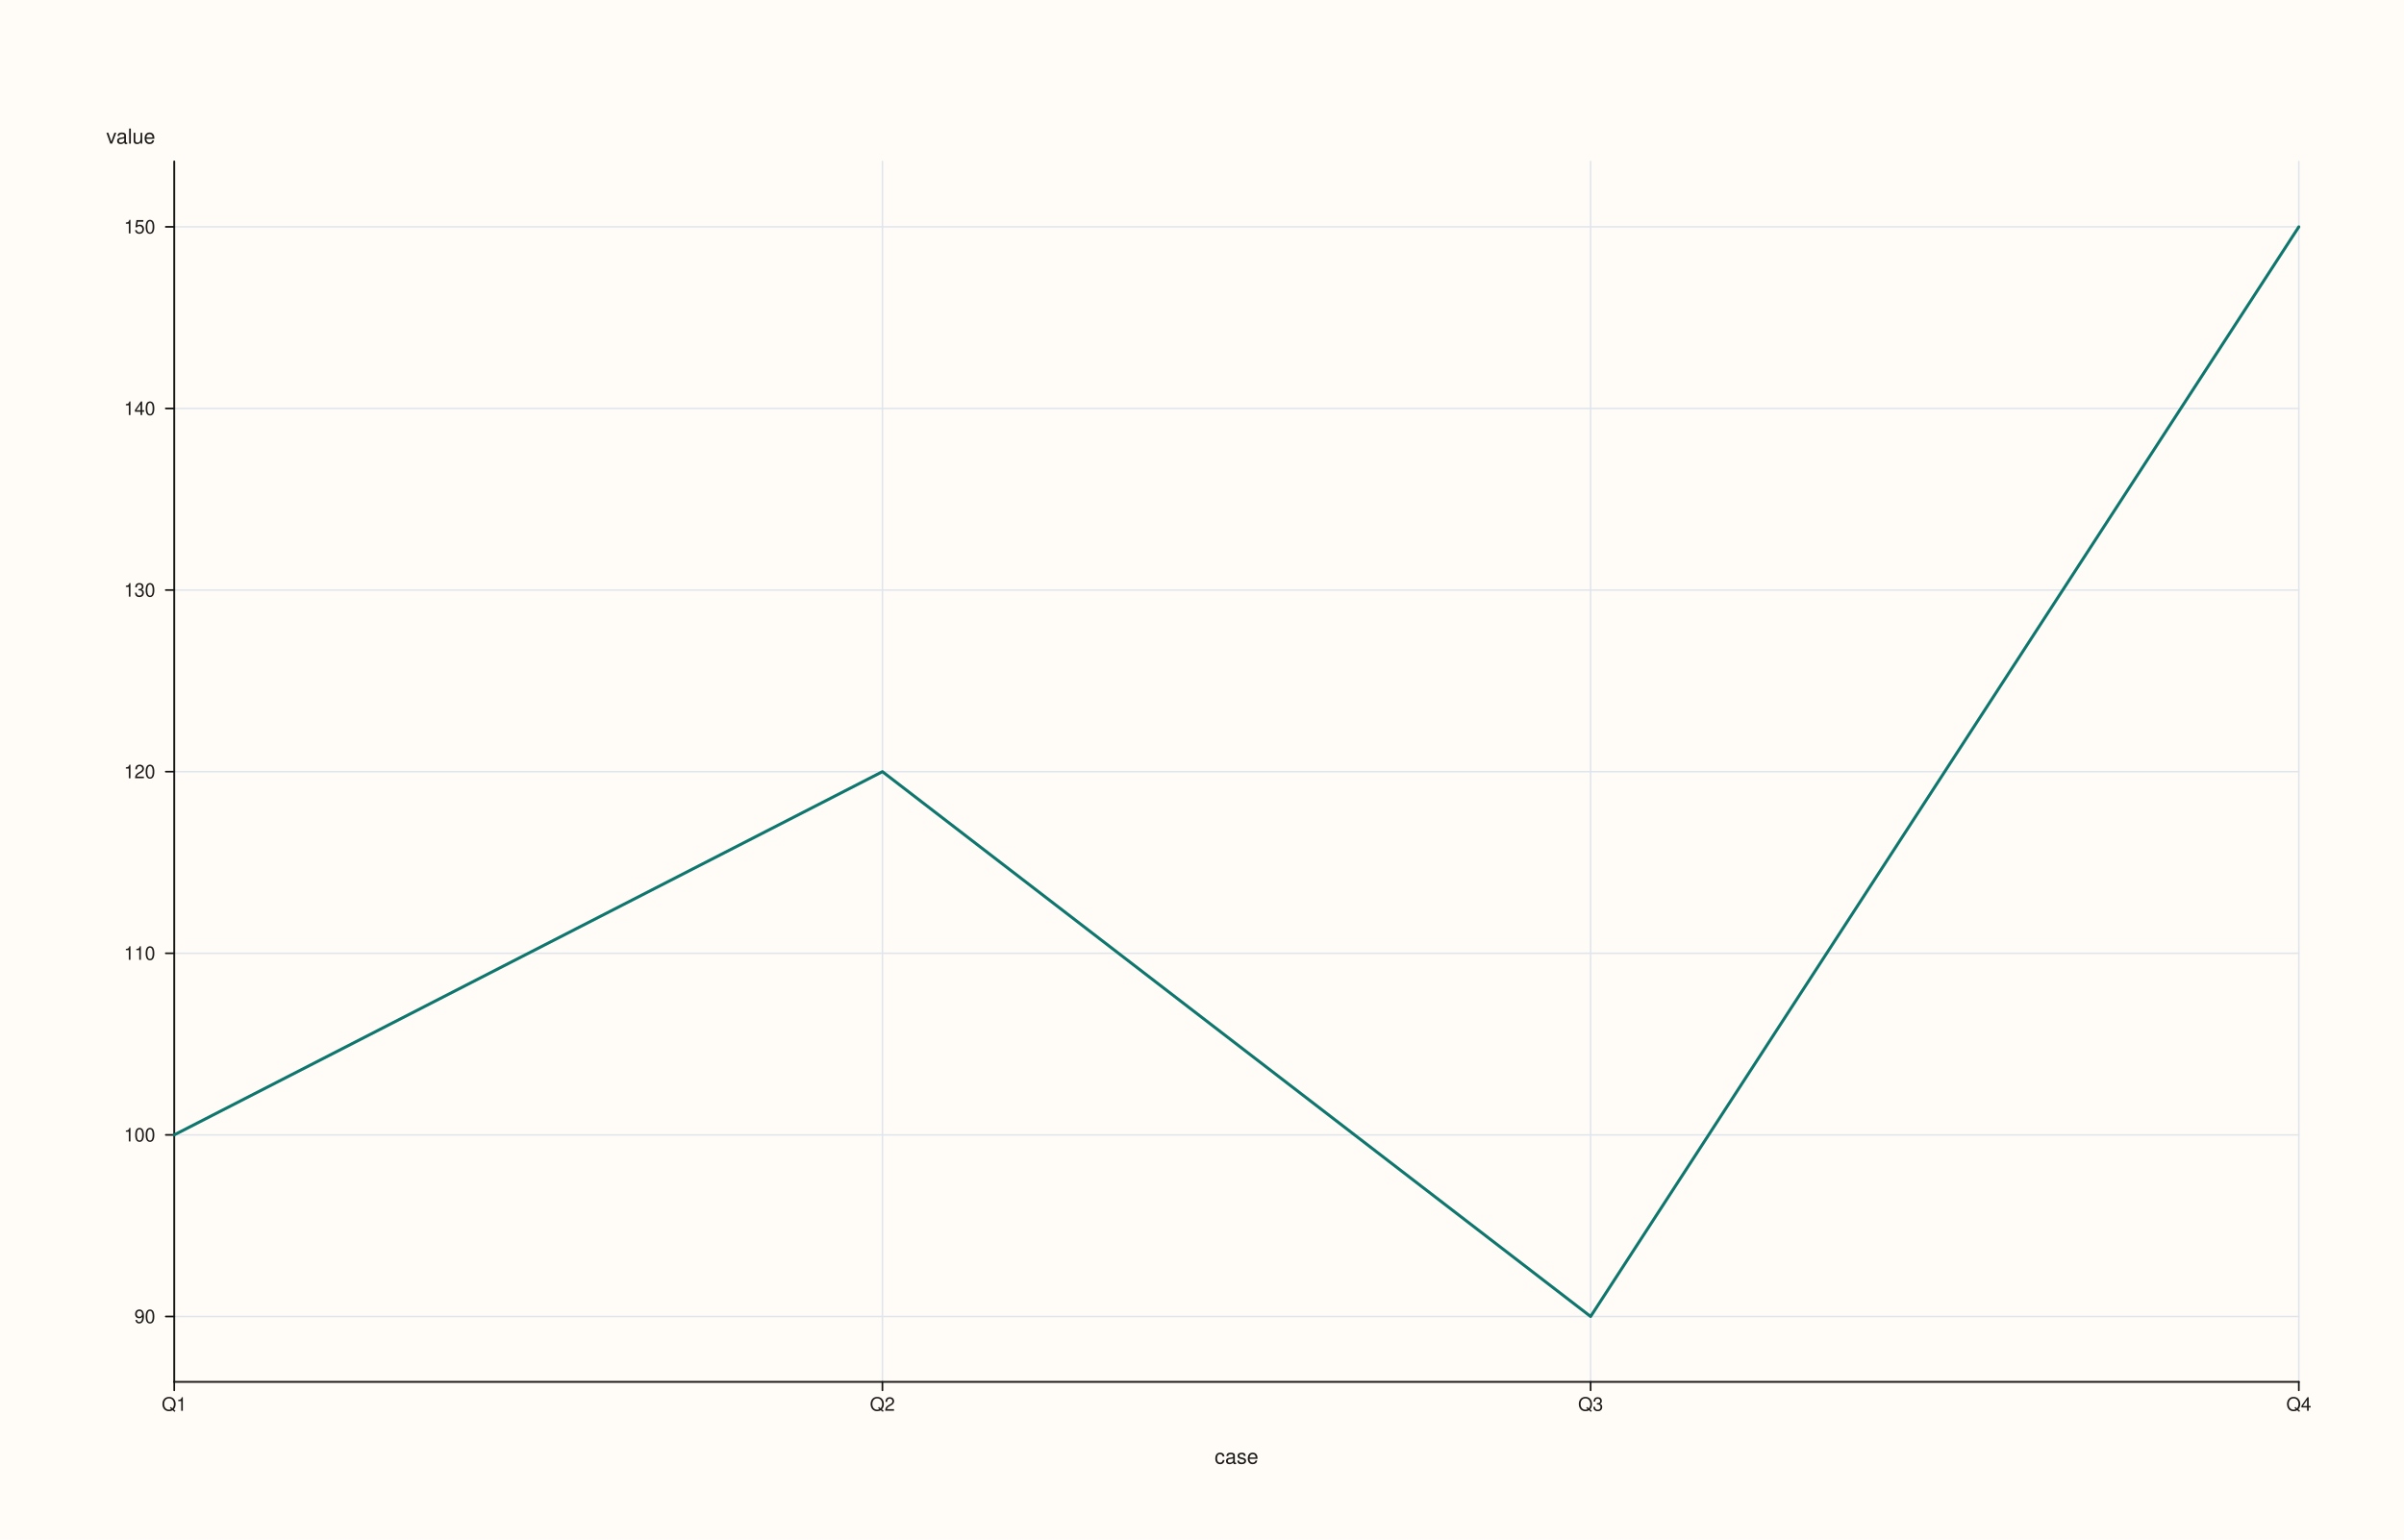
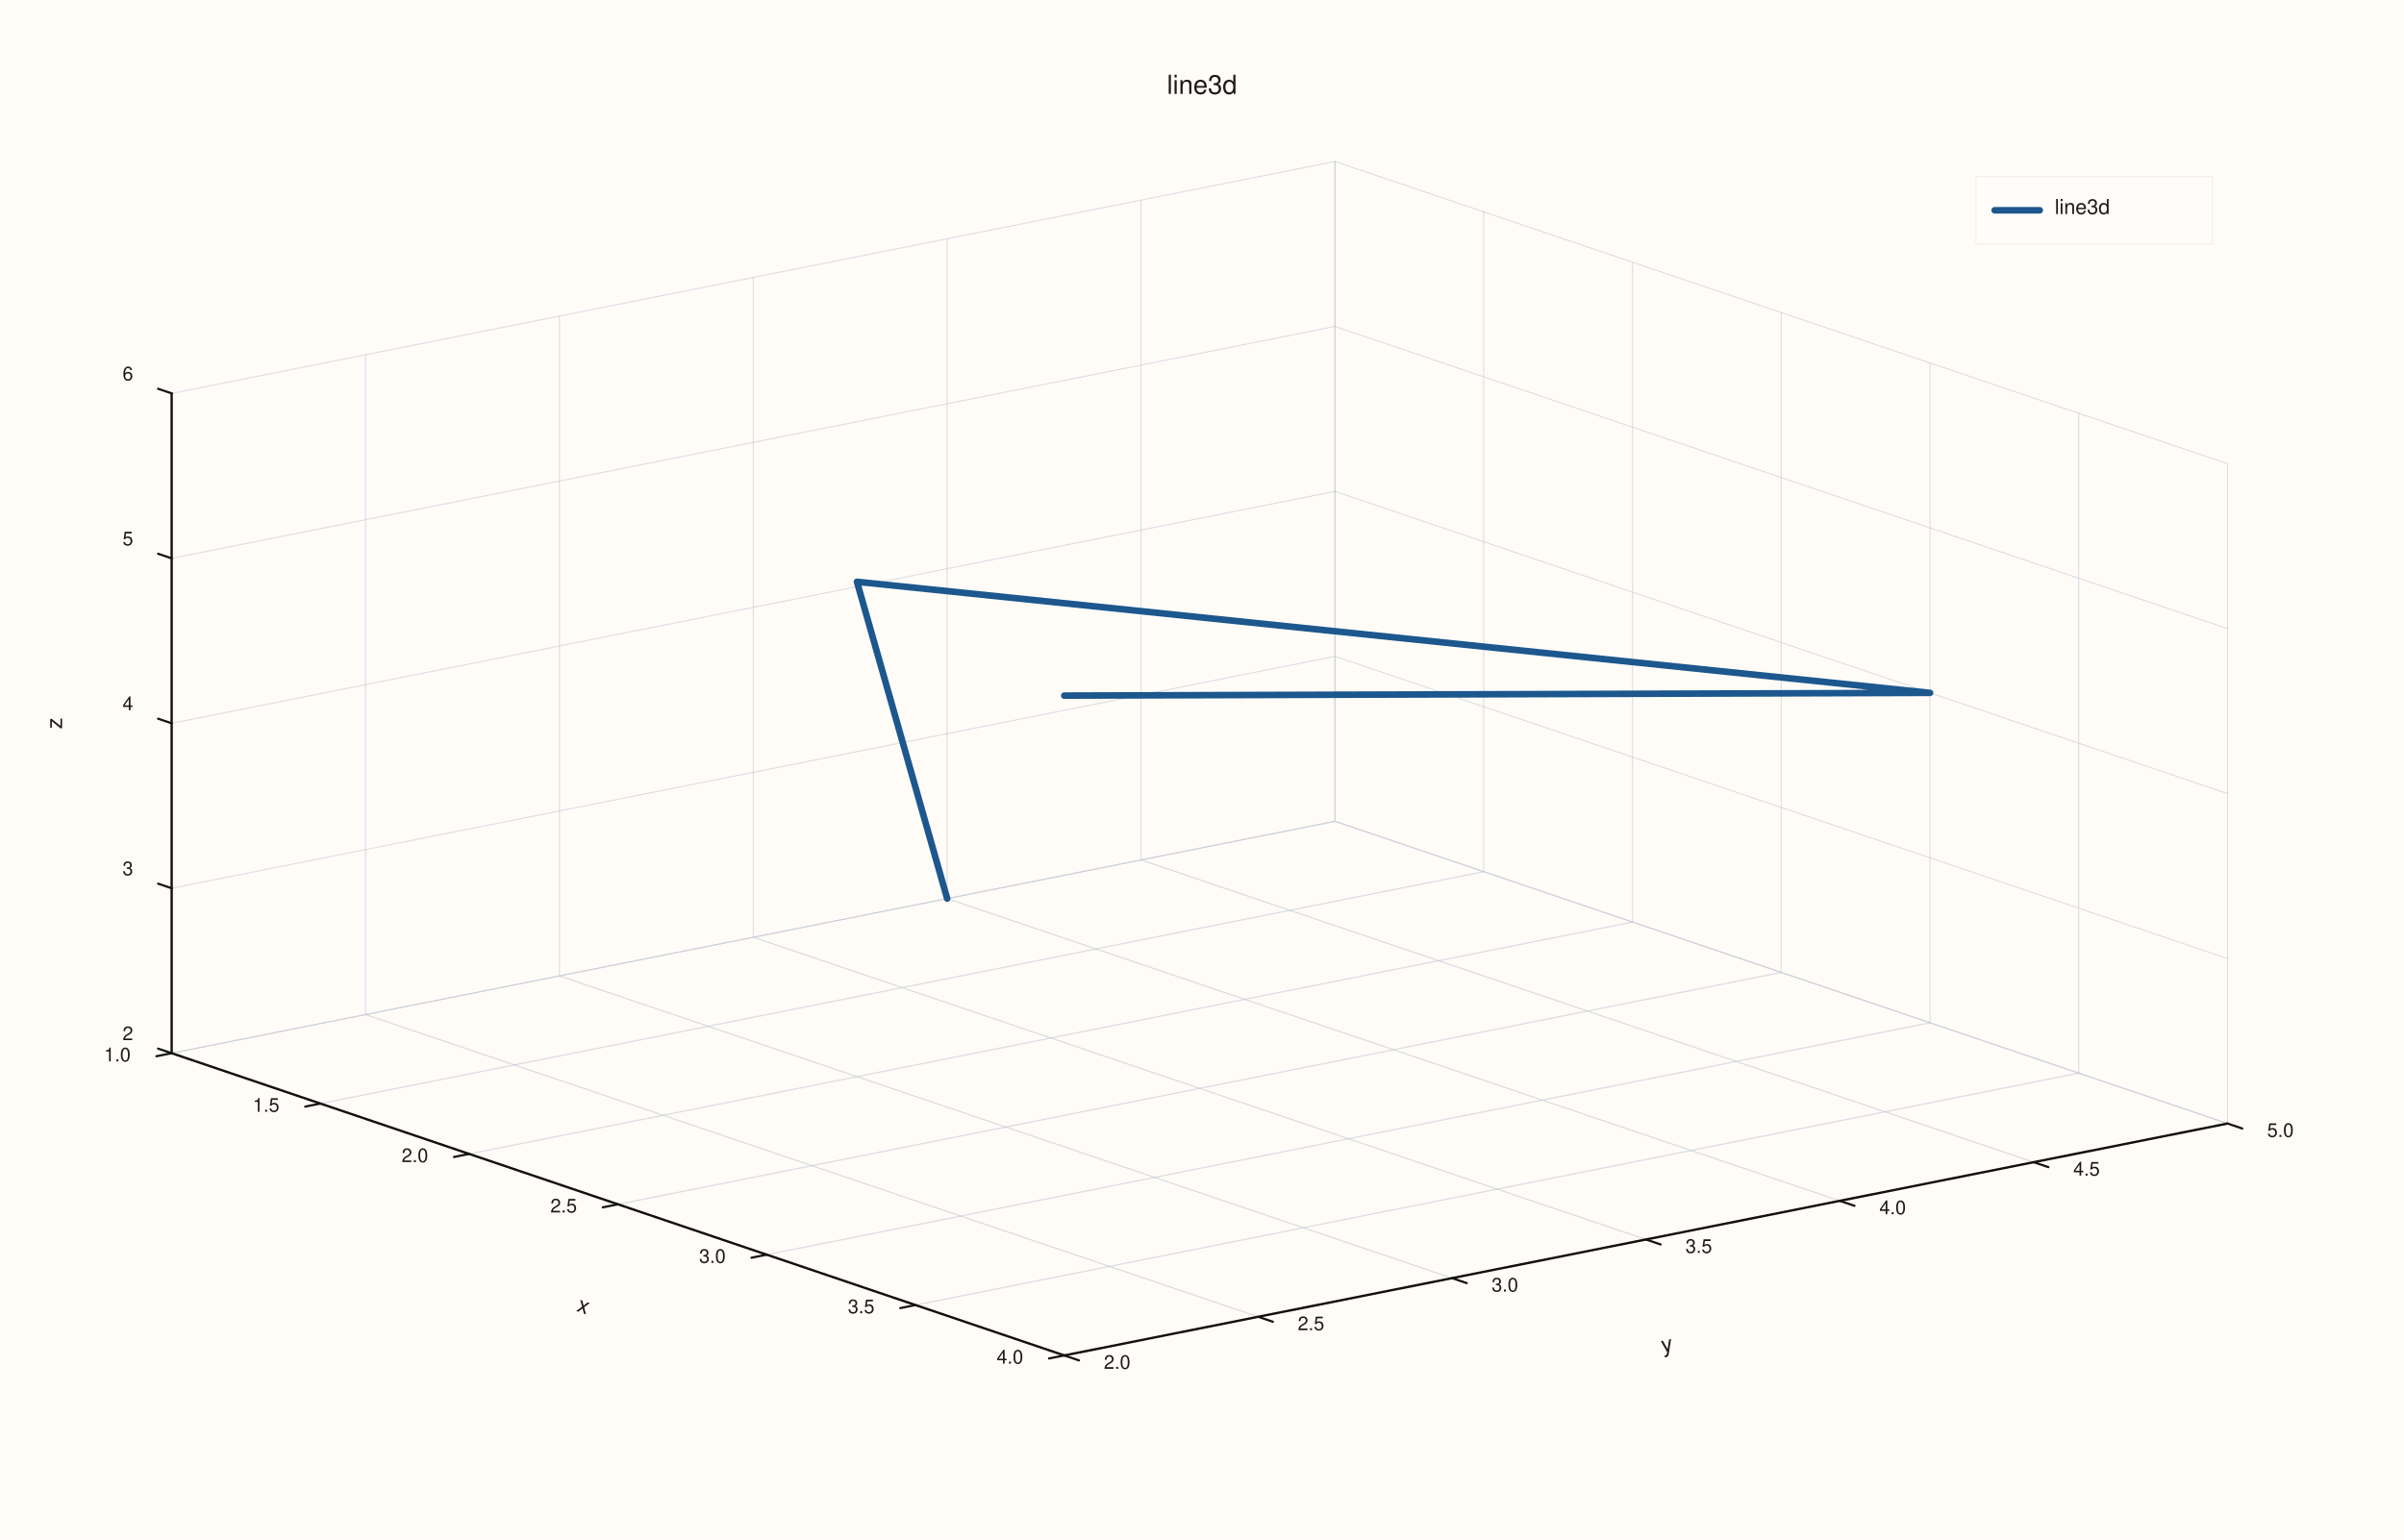
<svg xmlns="http://www.w3.org/2000/svg" width="1280" height="820" viewBox="0 0 1280 820">
  <rect x="0" y="0" width="1280" height="820" fill="rgb(255,252,248)" fill-opacity="1" />
  <path d="M 0 0 L 1280 0 L 1280 820 L 0 820 Z" stroke="none" fill="rgb(255,252,248)" fill-opacity="1" stroke-linejoin="round" stroke-linecap="round" />
  <path d="M 28 28 L 1252 28 L 1252 792 L 28 792 Z" stroke="none" fill="rgb(255,252,248)" fill-opacity="1" stroke-linejoin="round" stroke-linecap="round" />
-   <path d="M 92.77 86 L 92.77 736 " stroke="rgb(224,229,236)" stroke-opacity="1" stroke-width="0.8" fill="none" stroke-linejoin="round" stroke-linecap="round" />
-   <path d="M 469.847 86 L 469.847 736 " stroke="rgb(224,229,236)" stroke-opacity="1" stroke-width="0.8" fill="none" stroke-linejoin="round" stroke-linecap="round" />
-   <path d="M 846.923 86 L 846.923 736 " stroke="rgb(224,229,236)" stroke-opacity="1" stroke-width="0.8" fill="none" stroke-linejoin="round" stroke-linecap="round" />
-   <path d="M 1224 86 L 1224 736 " stroke="rgb(224,229,236)" stroke-opacity="1" stroke-width="0.8" fill="none" stroke-linejoin="round" stroke-linecap="round" />
-   <path d="M 92.77 701.179 L 1224 701.179 " stroke="rgb(224,229,236)" stroke-opacity="1" stroke-width="0.8" fill="none" stroke-linejoin="round" stroke-linecap="round" />
-   <path d="M 92.77 604.452 L 1224 604.452 " stroke="rgb(224,229,236)" stroke-opacity="1" stroke-width="0.8" fill="none" stroke-linejoin="round" stroke-linecap="round" />
-   <path d="M 92.77 507.726 L 1224 507.726 " stroke="rgb(224,229,236)" stroke-opacity="1" stroke-width="0.8" fill="none" stroke-linejoin="round" stroke-linecap="round" />
-   <path d="M 92.77 411 L 1224 411 " stroke="rgb(224,229,236)" stroke-opacity="1" stroke-width="0.8" fill="none" stroke-linejoin="round" stroke-linecap="round" />
-   <path d="M 92.77 314.274 L 1224 314.274 " stroke="rgb(224,229,236)" stroke-opacity="1" stroke-width="0.8" fill="none" stroke-linejoin="round" stroke-linecap="round" />
-   <path d="M 92.77 217.548 L 1224 217.548 " stroke="rgb(224,229,236)" stroke-opacity="1" stroke-width="0.8" fill="none" stroke-linejoin="round" stroke-linecap="round" />
-   <path d="M 92.77 120.821 L 1224 120.821 " stroke="rgb(224,229,236)" stroke-opacity="1" stroke-width="0.8" fill="none" stroke-linejoin="round" stroke-linecap="round" />
-   <path d="M 92.77 736 L 1224 736 " stroke="rgb(25,24,23)" stroke-opacity="1" stroke-width="1" fill="none" stroke-linejoin="round" stroke-linecap="round" />
-   <path d="M 92.77 86 L 92.77 736 " stroke="rgb(25,24,23)" stroke-opacity="1" stroke-width="1" fill="none" stroke-linejoin="round" stroke-linecap="round" />
-   <path d="M 92.77 736 L 92.77 740.5 " stroke="rgb(20,19,17)" stroke-opacity="1" stroke-width="0.9" fill="none" stroke-linejoin="round" stroke-linecap="round" />
-   <text x="92.77" y="751.4" font-family="Helvetica, Arial, sans-serif" font-size="10" fill="rgb(28,27,25)" fill-opacity="1" text-anchor="middle">Q1</text>
-   <path d="M 469.847 736 L 469.847 740.5 " stroke="rgb(20,19,17)" stroke-opacity="1" stroke-width="0.9" fill="none" stroke-linejoin="round" stroke-linecap="round" />
-   <text x="469.847" y="751.4" font-family="Helvetica, Arial, sans-serif" font-size="10" fill="rgb(28,27,25)" fill-opacity="1" text-anchor="middle">Q2</text>
-   <path d="M 846.923 736 L 846.923 740.5 " stroke="rgb(20,19,17)" stroke-opacity="1" stroke-width="0.9" fill="none" stroke-linejoin="round" stroke-linecap="round" />
-   <text x="846.923" y="751.4" font-family="Helvetica, Arial, sans-serif" font-size="10" fill="rgb(28,27,25)" fill-opacity="1" text-anchor="middle">Q3</text>
-   <path d="M 1224 736 L 1224 740.5 " stroke="rgb(20,19,17)" stroke-opacity="1" stroke-width="0.9" fill="none" stroke-linejoin="round" stroke-linecap="round" />
-   <text x="1224" y="751.4" font-family="Helvetica, Arial, sans-serif" font-size="10" fill="rgb(28,27,25)" fill-opacity="1" text-anchor="middle">Q4</text>
-   <path d="M 88.27 701.179 L 92.77 701.179 " stroke="rgb(20,19,17)" stroke-opacity="1" stroke-width="0.9" fill="none" stroke-linejoin="round" stroke-linecap="round" />
-   <text x="82.67" y="704.679" font-family="Helvetica, Arial, sans-serif" font-size="10" fill="rgb(28,27,25)" fill-opacity="1" text-anchor="end">90</text>
-   <path d="M 88.27 604.452 L 92.77 604.452 " stroke="rgb(20,19,17)" stroke-opacity="1" stroke-width="0.9" fill="none" stroke-linejoin="round" stroke-linecap="round" />
-   <text x="82.67" y="607.952" font-family="Helvetica, Arial, sans-serif" font-size="10" fill="rgb(28,27,25)" fill-opacity="1" text-anchor="end">100</text>
-   <path d="M 88.27 507.726 L 92.77 507.726 " stroke="rgb(20,19,17)" stroke-opacity="1" stroke-width="0.9" fill="none" stroke-linejoin="round" stroke-linecap="round" />
-   <text x="82.67" y="511.226" font-family="Helvetica, Arial, sans-serif" font-size="10" fill="rgb(28,27,25)" fill-opacity="1" text-anchor="end">110</text>
-   <path d="M 88.27 411 L 92.77 411 " stroke="rgb(20,19,17)" stroke-opacity="1" stroke-width="0.9" fill="none" stroke-linejoin="round" stroke-linecap="round" />
-   <text x="82.67" y="414.5" font-family="Helvetica, Arial, sans-serif" font-size="10" fill="rgb(28,27,25)" fill-opacity="1" text-anchor="end">120</text>
-   <path d="M 88.27 314.274 L 92.77 314.274 " stroke="rgb(20,19,17)" stroke-opacity="1" stroke-width="0.9" fill="none" stroke-linejoin="round" stroke-linecap="round" />
-   <text x="82.67" y="317.774" font-family="Helvetica, Arial, sans-serif" font-size="10" fill="rgb(28,27,25)" fill-opacity="1" text-anchor="end">130</text>
-   <path d="M 88.27 217.548 L 92.77 217.548 " stroke="rgb(20,19,17)" stroke-opacity="1" stroke-width="0.9" fill="none" stroke-linejoin="round" stroke-linecap="round" />
-   <text x="82.67" y="221.048" font-family="Helvetica, Arial, sans-serif" font-size="10" fill="rgb(28,27,25)" fill-opacity="1" text-anchor="end">140</text>
-   <path d="M 88.27 120.821 L 92.77 120.821 " stroke="rgb(20,19,17)" stroke-opacity="1" stroke-width="0.9" fill="none" stroke-linejoin="round" stroke-linecap="round" />
-   <text x="82.67" y="124.321" font-family="Helvetica, Arial, sans-serif" font-size="10" fill="rgb(28,27,25)" fill-opacity="1" text-anchor="end">150</text>
-   <text x="658.385" y="779.6" font-family="Helvetica, Arial, sans-serif" font-size="11" fill="rgb(28,27,25)" fill-opacity="1" text-anchor="middle">case</text>
-   <text x="82.67" y="76.5" font-family="Helvetica, Arial, sans-serif" font-size="11" fill="rgb(28,27,25)" fill-opacity="1" text-anchor="end">value</text>
-   <path d="M 92.77 604.452 L 469.847 411 L 846.923 701.179 L 1224 120.821 " stroke="rgb(15,118,110)" stroke-opacity="1" stroke-width="1.6" fill="none" stroke-linejoin="round" stroke-linecap="round" />
+   <path d="M 91.4 560.949 L 710.782 437.432 " stroke="rgb(190,198,208)" stroke-opacity="0.58" stroke-width="0.65" fill="none" stroke-linejoin="round" stroke-linecap="round" />
+   <path d="M 710.782 437.432 L 710.782 86 " stroke="rgb(190,198,208)" stroke-opacity="0.58" stroke-width="0.55" fill="none" stroke-linejoin="round" stroke-linecap="round" />
+   <path d="M 170.611 587.778 L 789.993 464.26 " stroke="rgb(190,198,208)" stroke-opacity="0.58" stroke-width="0.65" fill="none" stroke-linejoin="round" stroke-linecap="round" />
+   <path d="M 789.993 464.26 L 789.993 112.829 " stroke="rgb(190,198,208)" stroke-opacity="0.58" stroke-width="0.55" fill="none" stroke-linejoin="round" stroke-linecap="round" />
+   <path d="M 249.823 614.606 L 869.205 491.089 " stroke="rgb(190,198,208)" stroke-opacity="0.58" stroke-width="0.65" fill="none" stroke-linejoin="round" stroke-linecap="round" />
+   <path d="M 869.205 491.089 L 869.205 139.657 " stroke="rgb(190,198,208)" stroke-opacity="0.58" stroke-width="0.55" fill="none" stroke-linejoin="round" stroke-linecap="round" />
+   <path d="M 329.034 641.435 L 948.416 517.917 " stroke="rgb(190,198,208)" stroke-opacity="0.58" stroke-width="0.65" fill="none" stroke-linejoin="round" stroke-linecap="round" />
+   <path d="M 948.416 517.917 L 948.416 166.485 " stroke="rgb(190,198,208)" stroke-opacity="0.58" stroke-width="0.55" fill="none" stroke-linejoin="round" stroke-linecap="round" />
+   <path d="M 408.245 668.263 L 1027.627 544.746 " stroke="rgb(190,198,208)" stroke-opacity="0.58" stroke-width="0.65" fill="none" stroke-linejoin="round" stroke-linecap="round" />
+   <path d="M 1027.627 544.746 L 1027.627 193.314 " stroke="rgb(190,198,208)" stroke-opacity="0.58" stroke-width="0.55" fill="none" stroke-linejoin="round" stroke-linecap="round" />
+   <path d="M 487.457 695.091 L 1106.839 571.574 " stroke="rgb(190,198,208)" stroke-opacity="0.58" stroke-width="0.65" fill="none" stroke-linejoin="round" stroke-linecap="round" />
+   <path d="M 1106.839 571.574 L 1106.839 220.142 " stroke="rgb(190,198,208)" stroke-opacity="0.58" stroke-width="0.55" fill="none" stroke-linejoin="round" stroke-linecap="round" />
+   <path d="M 566.668 721.92 L 1186.05 598.403 " stroke="rgb(190,198,208)" stroke-opacity="0.58" stroke-width="0.65" fill="none" stroke-linejoin="round" stroke-linecap="round" />
+   <path d="M 1186.05 598.403 L 1186.05 246.971 " stroke="rgb(190,198,208)" stroke-opacity="0.58" stroke-width="0.55" fill="none" stroke-linejoin="round" stroke-linecap="round" />
+   <path d="M 91.4 560.949 L 566.668 721.92 " stroke="rgb(190,198,208)" stroke-opacity="0.58" stroke-width="0.65" fill="none" stroke-linejoin="round" stroke-linecap="round" />
+   <path d="M 91.4 560.949 L 91.4 209.517 " stroke="rgb(190,198,208)" stroke-opacity="0.58" stroke-width="0.55" fill="none" stroke-linejoin="round" stroke-linecap="round" />
+   <path d="M 194.63 540.363 L 669.899 701.334 " stroke="rgb(190,198,208)" stroke-opacity="0.58" stroke-width="0.65" fill="none" stroke-linejoin="round" stroke-linecap="round" />
+   <path d="M 194.63 540.363 L 194.63 188.931 " stroke="rgb(190,198,208)" stroke-opacity="0.58" stroke-width="0.55" fill="none" stroke-linejoin="round" stroke-linecap="round" />
+   <path d="M 297.861 519.777 L 773.129 680.748 " stroke="rgb(190,198,208)" stroke-opacity="0.58" stroke-width="0.65" fill="none" stroke-linejoin="round" stroke-linecap="round" />
+   <path d="M 297.861 519.777 L 297.861 168.345 " stroke="rgb(190,198,208)" stroke-opacity="0.58" stroke-width="0.55" fill="none" stroke-linejoin="round" stroke-linecap="round" />
+   <path d="M 401.091 499.19 L 876.359 660.161 " stroke="rgb(190,198,208)" stroke-opacity="0.58" stroke-width="0.65" fill="none" stroke-linejoin="round" stroke-linecap="round" />
+   <path d="M 401.091 499.19 L 401.091 147.759 " stroke="rgb(190,198,208)" stroke-opacity="0.58" stroke-width="0.55" fill="none" stroke-linejoin="round" stroke-linecap="round" />
+   <path d="M 504.321 478.604 L 979.589 639.575 " stroke="rgb(190,198,208)" stroke-opacity="0.58" stroke-width="0.65" fill="none" stroke-linejoin="round" stroke-linecap="round" />
+   <path d="M 504.321 478.604 L 504.321 127.172 " stroke="rgb(190,198,208)" stroke-opacity="0.58" stroke-width="0.55" fill="none" stroke-linejoin="round" stroke-linecap="round" />
+   <path d="M 607.551 458.018 L 1082.82 618.989 " stroke="rgb(190,198,208)" stroke-opacity="0.58" stroke-width="0.65" fill="none" stroke-linejoin="round" stroke-linecap="round" />
+   <path d="M 607.551 458.018 L 607.551 106.586 " stroke="rgb(190,198,208)" stroke-opacity="0.58" stroke-width="0.55" fill="none" stroke-linejoin="round" stroke-linecap="round" />
+   <path d="M 710.782 437.432 L 1186.05 598.403 " stroke="rgb(190,198,208)" stroke-opacity="0.58" stroke-width="0.65" fill="none" stroke-linejoin="round" stroke-linecap="round" />
+   <path d="M 710.782 437.432 L 710.782 86 " stroke="rgb(190,198,208)" stroke-opacity="0.58" stroke-width="0.55" fill="none" stroke-linejoin="round" stroke-linecap="round" />
+   <path d="M 710.782 437.432 L 1186.05 598.403 " stroke="rgb(190,198,208)" stroke-opacity="0.58" stroke-width="0.55" fill="none" stroke-linejoin="round" stroke-linecap="round" />
+   <path d="M 91.4 560.949 L 710.782 437.432 " stroke="rgb(190,198,208)" stroke-opacity="0.58" stroke-width="0.55" fill="none" stroke-linejoin="round" stroke-linecap="round" />
+   <path d="M 710.782 349.574 L 1186.05 510.545 " stroke="rgb(190,198,208)" stroke-opacity="0.58" stroke-width="0.55" fill="none" stroke-linejoin="round" stroke-linecap="round" />
+   <path d="M 91.4 473.091 L 710.782 349.574 " stroke="rgb(190,198,208)" stroke-opacity="0.58" stroke-width="0.55" fill="none" stroke-linejoin="round" stroke-linecap="round" />
+   <path d="M 710.782 261.716 L 1186.05 422.687 " stroke="rgb(190,198,208)" stroke-opacity="0.58" stroke-width="0.55" fill="none" stroke-linejoin="round" stroke-linecap="round" />
+   <path d="M 91.4 385.233 L 710.782 261.716 " stroke="rgb(190,198,208)" stroke-opacity="0.58" stroke-width="0.55" fill="none" stroke-linejoin="round" stroke-linecap="round" />
+   <path d="M 710.782 173.858 L 1186.05 334.829 " stroke="rgb(190,198,208)" stroke-opacity="0.58" stroke-width="0.55" fill="none" stroke-linejoin="round" stroke-linecap="round" />
+   <path d="M 91.4 297.375 L 710.782 173.858 " stroke="rgb(190,198,208)" stroke-opacity="0.58" stroke-width="0.55" fill="none" stroke-linejoin="round" stroke-linecap="round" />
+   <path d="M 710.782 86 L 1186.05 246.971 " stroke="rgb(190,198,208)" stroke-opacity="0.58" stroke-width="0.55" fill="none" stroke-linejoin="round" stroke-linecap="round" />
+   <path d="M 91.4 209.517 L 710.782 86 " stroke="rgb(190,198,208)" stroke-opacity="0.58" stroke-width="0.55" fill="none" stroke-linejoin="round" stroke-linecap="round" />
+   <path d="M 504.321 478.604 L 456.283 309.86 L 1027.627 369.03 L 566.668 370.488 " stroke="rgb(28,87,141)" stroke-opacity="1" stroke-width="3.5" fill="none" stroke-linejoin="round" stroke-linecap="round" />
+   <text x="640" y="50" font-family="Helvetica, Arial, sans-serif" font-size="14" fill="rgb(28,27,25)" fill-opacity="1" text-anchor="middle">line3d</text>
+   <path d="M 91.4 560.949 L 566.668 721.92 " stroke="rgb(16,16,14)" stroke-opacity="1" stroke-width="1.25" fill="none" stroke-linejoin="round" stroke-linecap="round" />
+   <path d="M 566.668 721.92 L 1186.05 598.403 " stroke="rgb(16,16,14)" stroke-opacity="1" stroke-width="1.25" fill="none" stroke-linejoin="round" stroke-linecap="round" />
+   <path d="M 91.4 560.949 L 91.4 209.517 " stroke="rgb(16,16,14)" stroke-opacity="1" stroke-width="1.25" fill="none" stroke-linejoin="round" stroke-linecap="round" />
+   <path d="M 91.4 560.949 L 83.293 562.566 " stroke="rgb(20,19,18)" stroke-opacity="1" stroke-width="1.16" fill="none" stroke-linejoin="round" stroke-linecap="round" />
+   <text x="69.563" y="565.304" font-family="Helvetica, Arial, sans-serif" font-size="10.175" fill="rgb(28,27,25)" fill-opacity="1" text-anchor="end">1.0</text>
+   <path d="M 170.611 587.778 L 162.504 589.394 " stroke="rgb(20,19,18)" stroke-opacity="1" stroke-width="1.16" fill="none" stroke-linejoin="round" stroke-linecap="round" />
+   <text x="148.774" y="592.132" font-family="Helvetica, Arial, sans-serif" font-size="10.175" fill="rgb(28,27,25)" fill-opacity="1" text-anchor="end">1.5</text>
+   <path d="M 249.823 614.606 L 241.715 616.223 " stroke="rgb(20,19,18)" stroke-opacity="1" stroke-width="1.16" fill="none" stroke-linejoin="round" stroke-linecap="round" />
+   <text x="227.986" y="618.961" font-family="Helvetica, Arial, sans-serif" font-size="10.175" fill="rgb(28,27,25)" fill-opacity="1" text-anchor="end">2.0</text>
+   <path d="M 329.034 641.435 L 320.927 643.051 " stroke="rgb(20,19,18)" stroke-opacity="1" stroke-width="1.16" fill="none" stroke-linejoin="round" stroke-linecap="round" />
+   <text x="307.197" y="645.789" font-family="Helvetica, Arial, sans-serif" font-size="10.175" fill="rgb(28,27,25)" fill-opacity="1" text-anchor="end">2.5</text>
+   <path d="M 408.245 668.263 L 400.138 669.88 " stroke="rgb(20,19,18)" stroke-opacity="1" stroke-width="1.16" fill="none" stroke-linejoin="round" stroke-linecap="round" />
+   <text x="386.409" y="672.618" font-family="Helvetica, Arial, sans-serif" font-size="10.175" fill="rgb(28,27,25)" fill-opacity="1" text-anchor="end">3.0</text>
+   <path d="M 487.457 695.091 L 479.35 696.708 " stroke="rgb(20,19,18)" stroke-opacity="1" stroke-width="1.16" fill="none" stroke-linejoin="round" stroke-linecap="round" />
+   <text x="465.62" y="699.446" font-family="Helvetica, Arial, sans-serif" font-size="10.175" fill="rgb(28,27,25)" fill-opacity="1" text-anchor="end">3.5</text>
+   <path d="M 566.668 721.92 L 558.561 723.537 " stroke="rgb(20,19,18)" stroke-opacity="1" stroke-width="1.16" fill="none" stroke-linejoin="round" stroke-linecap="round" />
+   <text x="544.831" y="726.275" font-family="Helvetica, Arial, sans-serif" font-size="10.175" fill="rgb(28,27,25)" fill-opacity="1" text-anchor="end">4.0</text>
+   <path d="M 566.668 721.92 L 574.498 724.572 " stroke="rgb(20,19,18)" stroke-opacity="1" stroke-width="1.16" fill="none" stroke-linejoin="round" stroke-linecap="round" />
+   <text x="587.758" y="729.063" font-family="Helvetica, Arial, sans-serif" font-size="10.175" fill="rgb(28,27,25)" fill-opacity="1" text-anchor="start">2.0</text>
+   <path d="M 669.899 701.334 L 677.729 703.986 " stroke="rgb(20,19,18)" stroke-opacity="1" stroke-width="1.16" fill="none" stroke-linejoin="round" stroke-linecap="round" />
+   <text x="690.989" y="708.477" font-family="Helvetica, Arial, sans-serif" font-size="10.175" fill="rgb(28,27,25)" fill-opacity="1" text-anchor="start">2.5</text>
+   <path d="M 773.129 680.748 L 780.959 683.4 " stroke="rgb(20,19,18)" stroke-opacity="1" stroke-width="1.16" fill="none" stroke-linejoin="round" stroke-linecap="round" />
+   <text x="794.219" y="687.891" font-family="Helvetica, Arial, sans-serif" font-size="10.175" fill="rgb(28,27,25)" fill-opacity="1" text-anchor="start">3.0</text>
+   <path d="M 876.359 660.161 L 884.189 662.813 " stroke="rgb(20,19,18)" stroke-opacity="1" stroke-width="1.16" fill="none" stroke-linejoin="round" stroke-linecap="round" />
+   <text x="897.449" y="667.304" font-family="Helvetica, Arial, sans-serif" font-size="10.175" fill="rgb(28,27,25)" fill-opacity="1" text-anchor="start">3.5</text>
+   <path d="M 979.589 639.575 L 987.419 642.227 " stroke="rgb(20,19,18)" stroke-opacity="1" stroke-width="1.16" fill="none" stroke-linejoin="round" stroke-linecap="round" />
+   <text x="1000.68" y="646.718" font-family="Helvetica, Arial, sans-serif" font-size="10.175" fill="rgb(28,27,25)" fill-opacity="1" text-anchor="start">4.0</text>
+   <path d="M 1082.82 618.989 L 1090.65 621.641 " stroke="rgb(20,19,18)" stroke-opacity="1" stroke-width="1.16" fill="none" stroke-linejoin="round" stroke-linecap="round" />
+   <text x="1103.91" y="626.132" font-family="Helvetica, Arial, sans-serif" font-size="10.175" fill="rgb(28,27,25)" fill-opacity="1" text-anchor="start">4.5</text>
+   <path d="M 1186.05 598.403 L 1193.88 601.055 " stroke="rgb(20,19,18)" stroke-opacity="1" stroke-width="1.16" fill="none" stroke-linejoin="round" stroke-linecap="round" />
+   <text x="1207.14" y="605.546" font-family="Helvetica, Arial, sans-serif" font-size="10.175" fill="rgb(28,27,25)" fill-opacity="1" text-anchor="start">5.0</text>
+   <path d="M 91.4 560.949 L 84.172 558.501 " stroke="rgb(20,19,18)" stroke-opacity="1" stroke-width="1.16" fill="none" stroke-linejoin="round" stroke-linecap="round" />
+   <text x="70.912" y="554.01" font-family="Helvetica, Arial, sans-serif" font-size="10.175" fill="rgb(28,27,25)" fill-opacity="1" text-anchor="end">2</text>
+   <path d="M 91.4 473.091 L 84.172 470.643 " stroke="rgb(20,19,18)" stroke-opacity="1" stroke-width="1.16" fill="none" stroke-linejoin="round" stroke-linecap="round" />
+   <text x="70.912" y="466.152" font-family="Helvetica, Arial, sans-serif" font-size="10.175" fill="rgb(28,27,25)" fill-opacity="1" text-anchor="end">3</text>
+   <path d="M 91.4 385.233 L 84.172 382.785 " stroke="rgb(20,19,18)" stroke-opacity="1" stroke-width="1.16" fill="none" stroke-linejoin="round" stroke-linecap="round" />
+   <text x="70.912" y="378.294" font-family="Helvetica, Arial, sans-serif" font-size="10.175" fill="rgb(28,27,25)" fill-opacity="1" text-anchor="end">4</text>
+   <path d="M 91.4 297.375 L 84.172 294.927 " stroke="rgb(20,19,18)" stroke-opacity="1" stroke-width="1.16" fill="none" stroke-linejoin="round" stroke-linecap="round" />
+   <text x="70.912" y="290.436" font-family="Helvetica, Arial, sans-serif" font-size="10.175" fill="rgb(28,27,25)" fill-opacity="1" text-anchor="end">5</text>
+   <path d="M 91.4 209.517 L 84.172 207.069 " stroke="rgb(20,19,18)" stroke-opacity="1" stroke-width="1.16" fill="none" stroke-linejoin="round" stroke-linecap="round" />
+   <text x="70.912" y="202.578" font-family="Helvetica, Arial, sans-serif" font-size="10.175" fill="rgb(28,27,25)" fill-opacity="1" text-anchor="end">6</text>
+   <text x="309.474" y="699.188" font-family="Helvetica, Arial, sans-serif" font-size="12.082" fill="rgb(28,27,25)" fill-opacity="1" text-anchor="middle" transform="rotate(18.711 309.4735 699.1876)">x</text>
+   <text x="888.284" y="719.96" font-family="Helvetica, Arial, sans-serif" font-size="12.082" fill="rgb(28,27,25)" fill-opacity="1" text-anchor="middle" transform="rotate(-11.278 888.2841 719.9595)">y</text>
+   <text x="33.06" y="385.233" font-family="Helvetica, Arial, sans-serif" font-size="12.082" fill="rgb(28,27,25)" fill-opacity="1" text-anchor="middle" transform="rotate(-90 33.0603 385.2332)">z</text>
+   <path d="M 1052.05 94 L 1178.05 94 L 1178.05 130 L 1052.05 130 Z" stroke="rgb(205,203,199)" stroke-opacity="0.28" stroke-width="0.6" fill="rgb(255,252,249)" fill-opacity="0.94" stroke-linejoin="round" stroke-linecap="round" />
+   <path d="M 1062.05 112 L 1086.05 112 " stroke="rgb(28,87,141)" stroke-opacity="1" stroke-width="3.5" fill="none" stroke-linejoin="round" stroke-linecap="round" />
+   <text x="1094.05" y="114" font-family="Helvetica, Arial, sans-serif" font-size="11" fill="rgb(28,27,25)" fill-opacity="1" text-anchor="start">line3d</text>
</svg>
